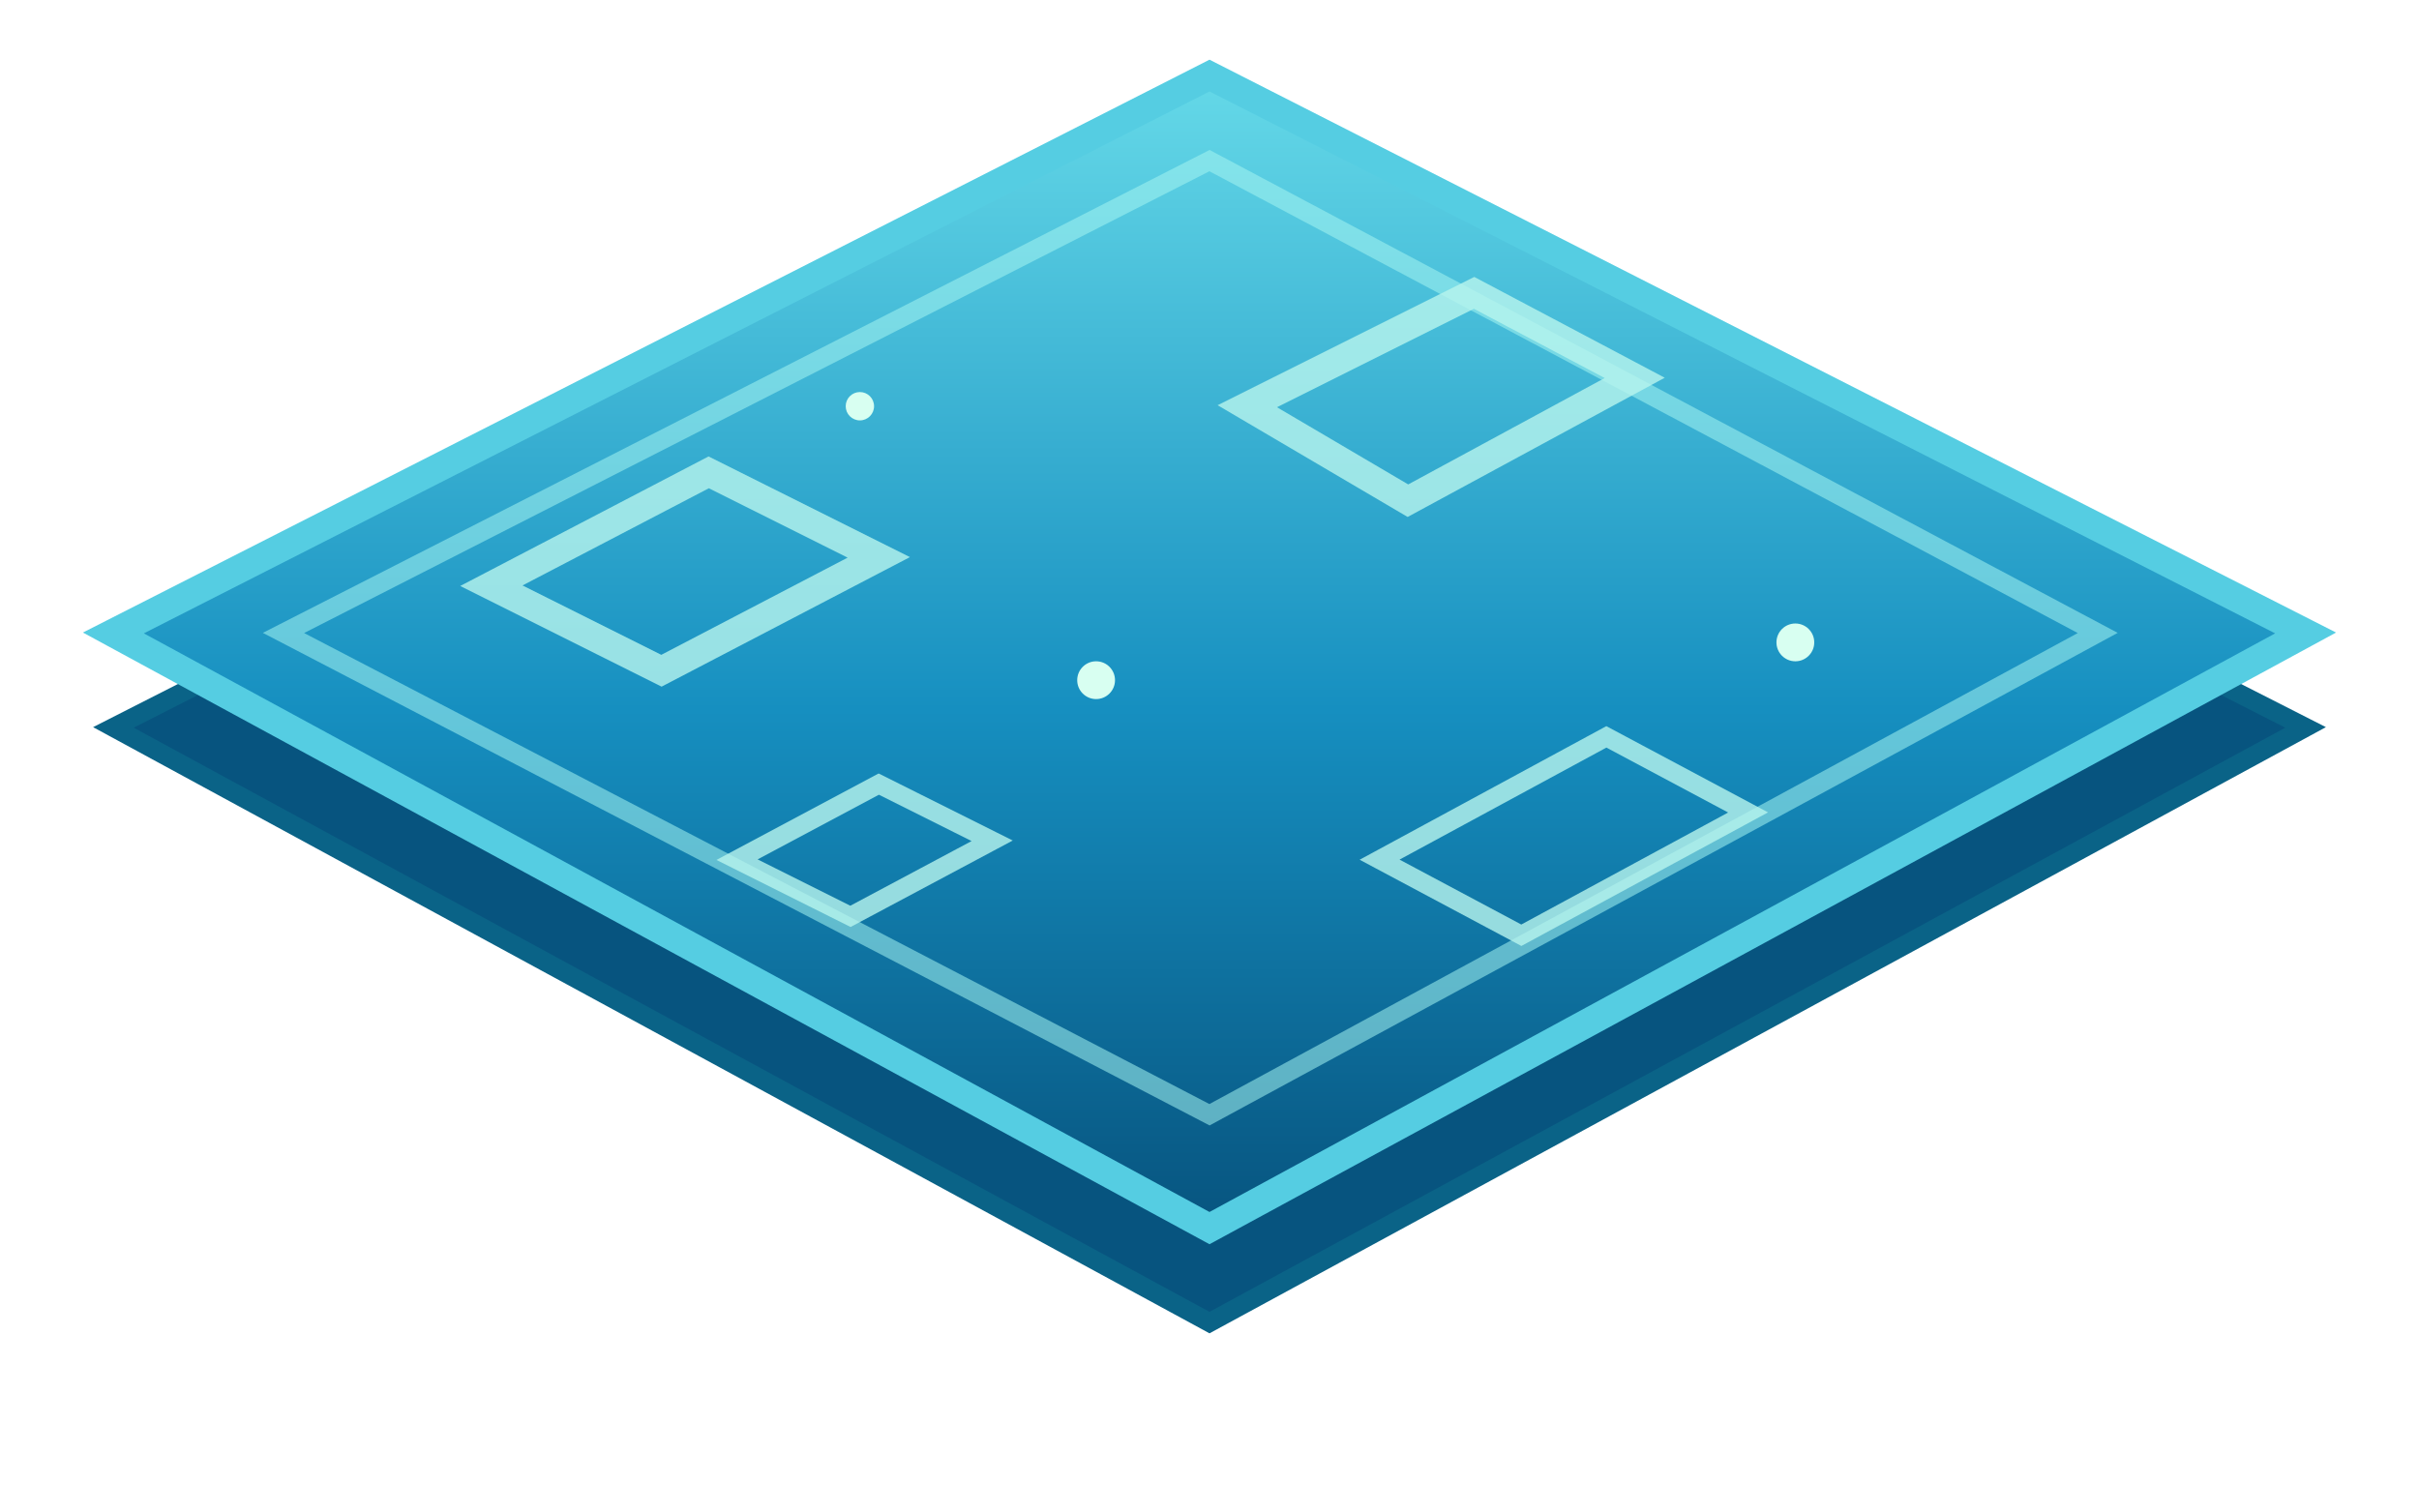
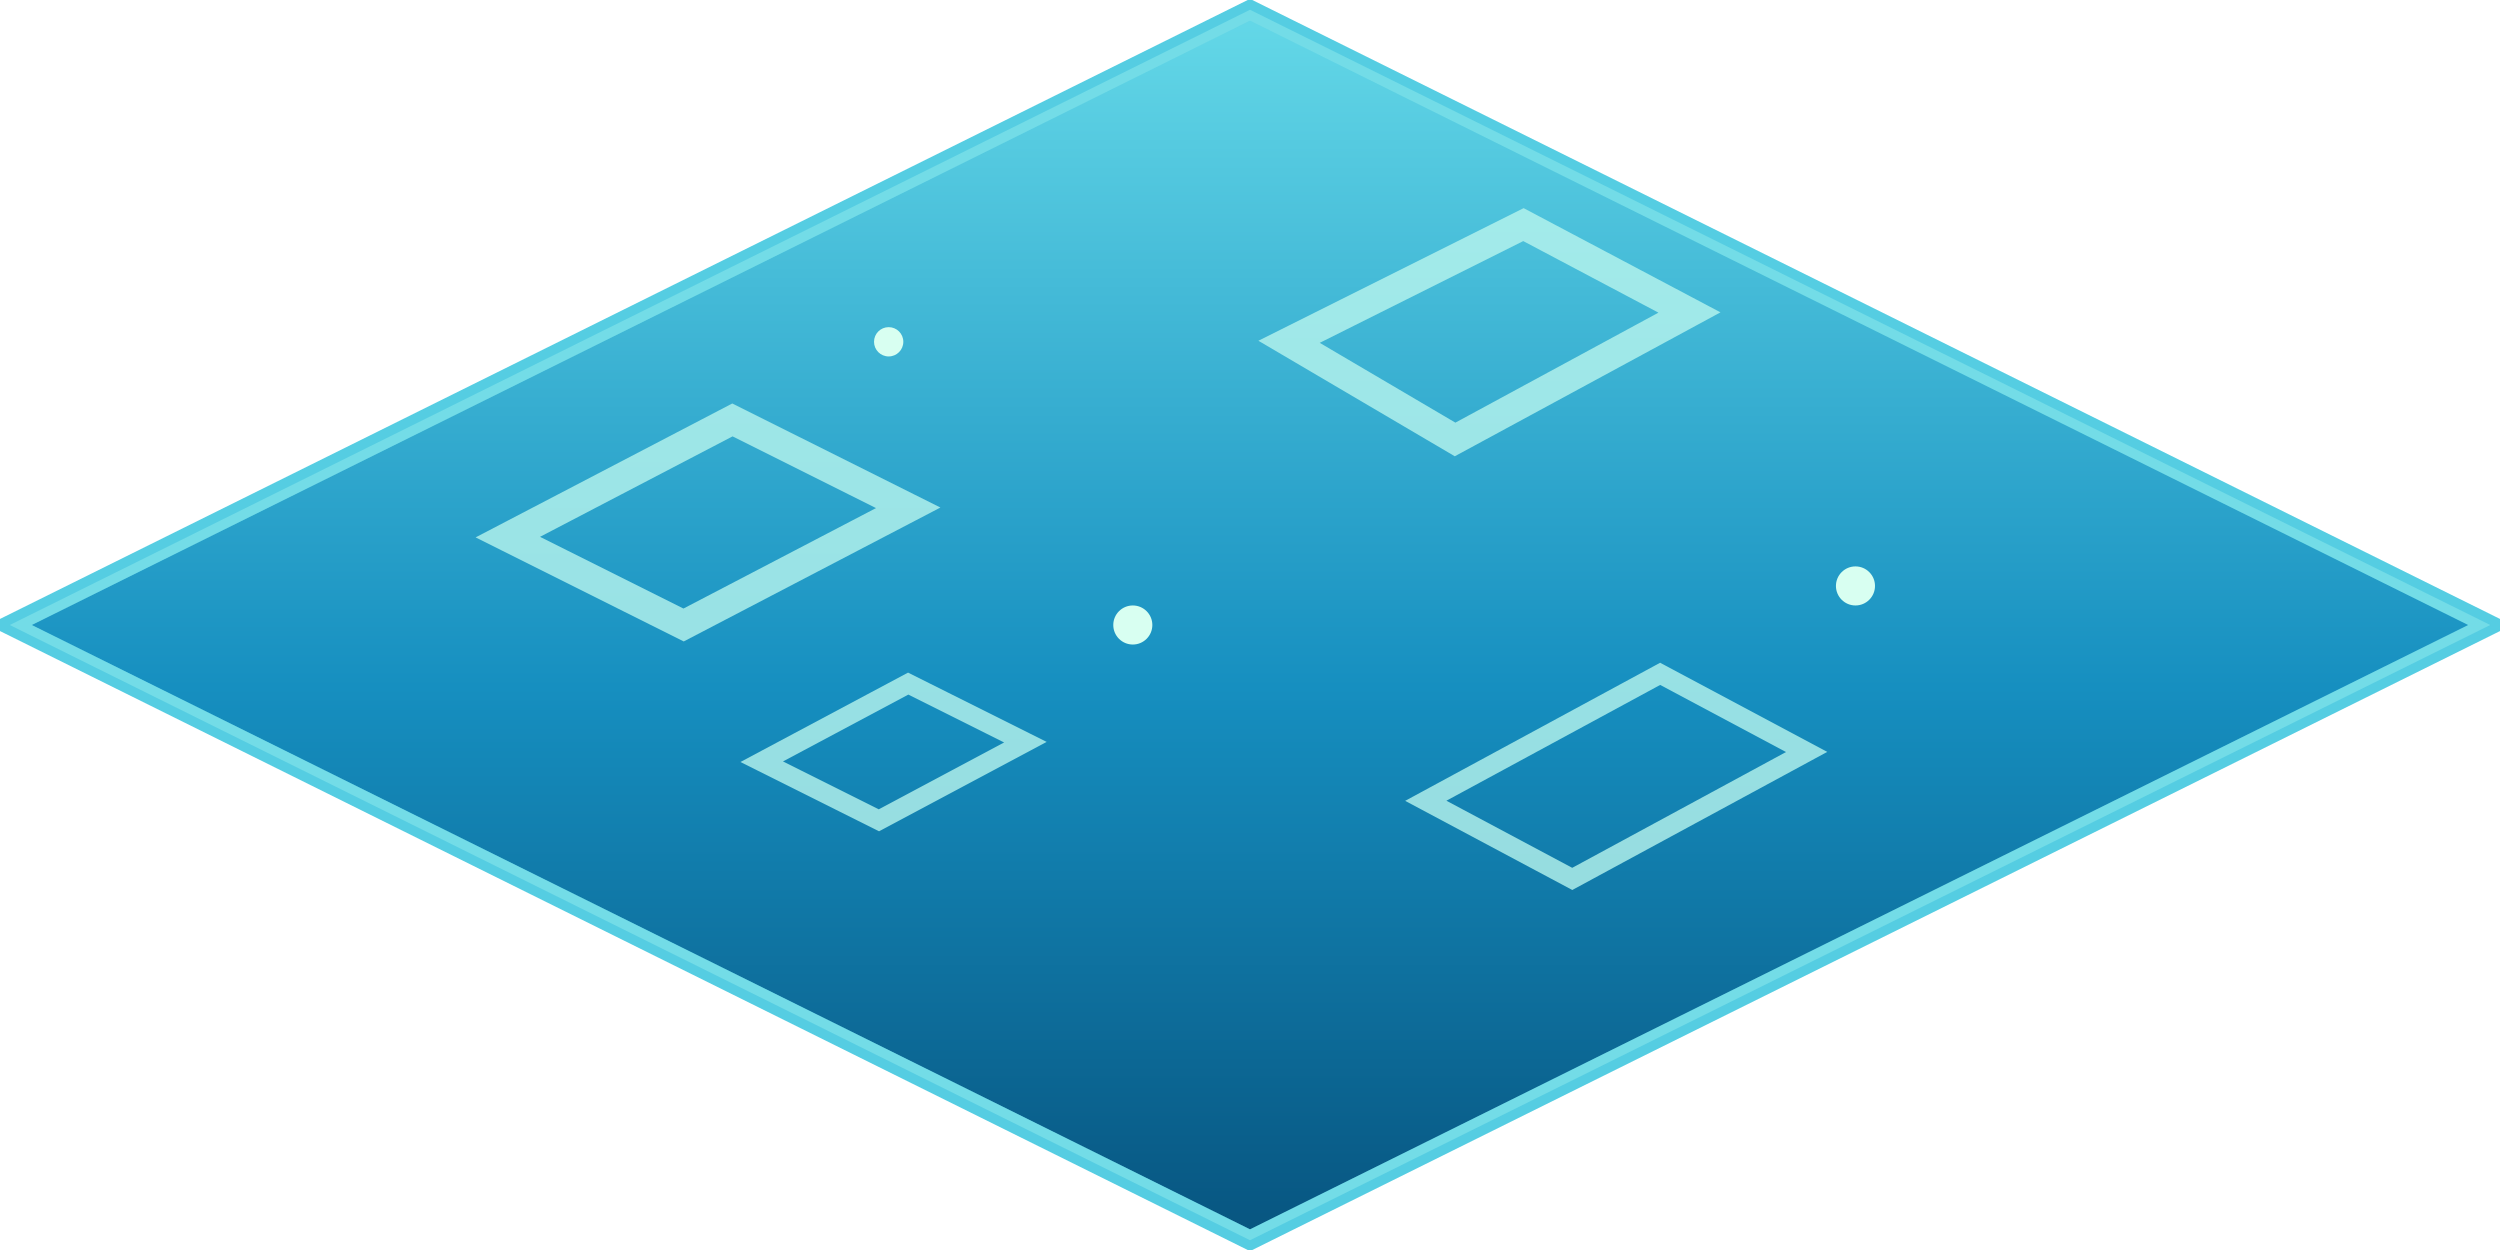
- <svg xmlns="http://www.w3.org/2000/svg" width="256" height="160" viewBox="0 0 256 160">
+ <svg xmlns="http://www.w3.org/2000/svg" width="256" height="128" viewBox="0 0 256 128">
  <defs>
    <linearGradient id="water" x2="0" y2="1">
      <stop stop-color="#65d9e8" />
      <stop offset=".55" stop-color="#168fc0" />
      <stop offset="1" stop-color="#07547f" />
    </linearGradient>
+     <clipPath id="tile">
+       <path d="M128 1 255 64 128 127 1 64Z" />
+     </clipPath>
  </defs>
-   <path d="M128 18 244 77 128 140 12 77Z" fill="#07547f" stroke="#0a6387" stroke-width="2" />
-   <path d="M128 8 244 67 128 130 12 67Z" fill="url(#water)" stroke="#55cde2" stroke-width="3" />
-   <path d="m30 67 98-50 94 50-94 51Z" fill="none" stroke="#a3f4f0" stroke-opacity=".55" stroke-width="2" />
-   <g fill="none" stroke="#b8f5ed" stroke-linecap="round" opacity=".8">
-     <path d="m52 62 23-12 18 9-23 12Z" stroke-width="3" />
-     <path d="m132 43 24-12 17 9-24 13Z" stroke-width="3" />
-     <path d="m146 91 24-13 15 8-24 13Z" stroke-width="2" />
-     <path d="m78 91 15-8 12 6-15 8Z" stroke-width="2" />
-   </g>
-   <g fill="#d8fff1">
-     <circle cx="116" cy="72" r="2" />
-     <circle cx="190" cy="68" r="2" />
-     <circle cx="91" cy="43" r="1.5" />
+   <path d="M128 1 255 64 128 127 1 64Z" fill="url(#water)" stroke="#55cde2" stroke-width="2" />
+   <g clip-path="url(#tile)">
+     <path d="M128 1 255 64 128 127 1 64Z" fill="none" stroke="#a3f4f0" stroke-opacity=".38" stroke-width="2" />
+     <g fill="none" stroke="#b8f5ed" stroke-linecap="round" opacity=".8">
+       <path d="m52 55 23-12 18 9-23 12Z" stroke-width="3" />
+       <path d="m132 35 24-12 17 9-24 13Z" stroke-width="3" />
+       <path d="m146 82 24-13 15 8-24 13Z" stroke-width="2" />
+       <path d="m78 78 15-8 12 6-15 8Z" stroke-width="2" />
+     </g>
+     <g fill="#d8fff1">
+       <circle cx="116" cy="64" r="2" />
+       <circle cx="190" cy="60" r="2" />
+       <circle cx="91" cy="35" r="1.5" />
+     </g>
  </g>
</svg>
